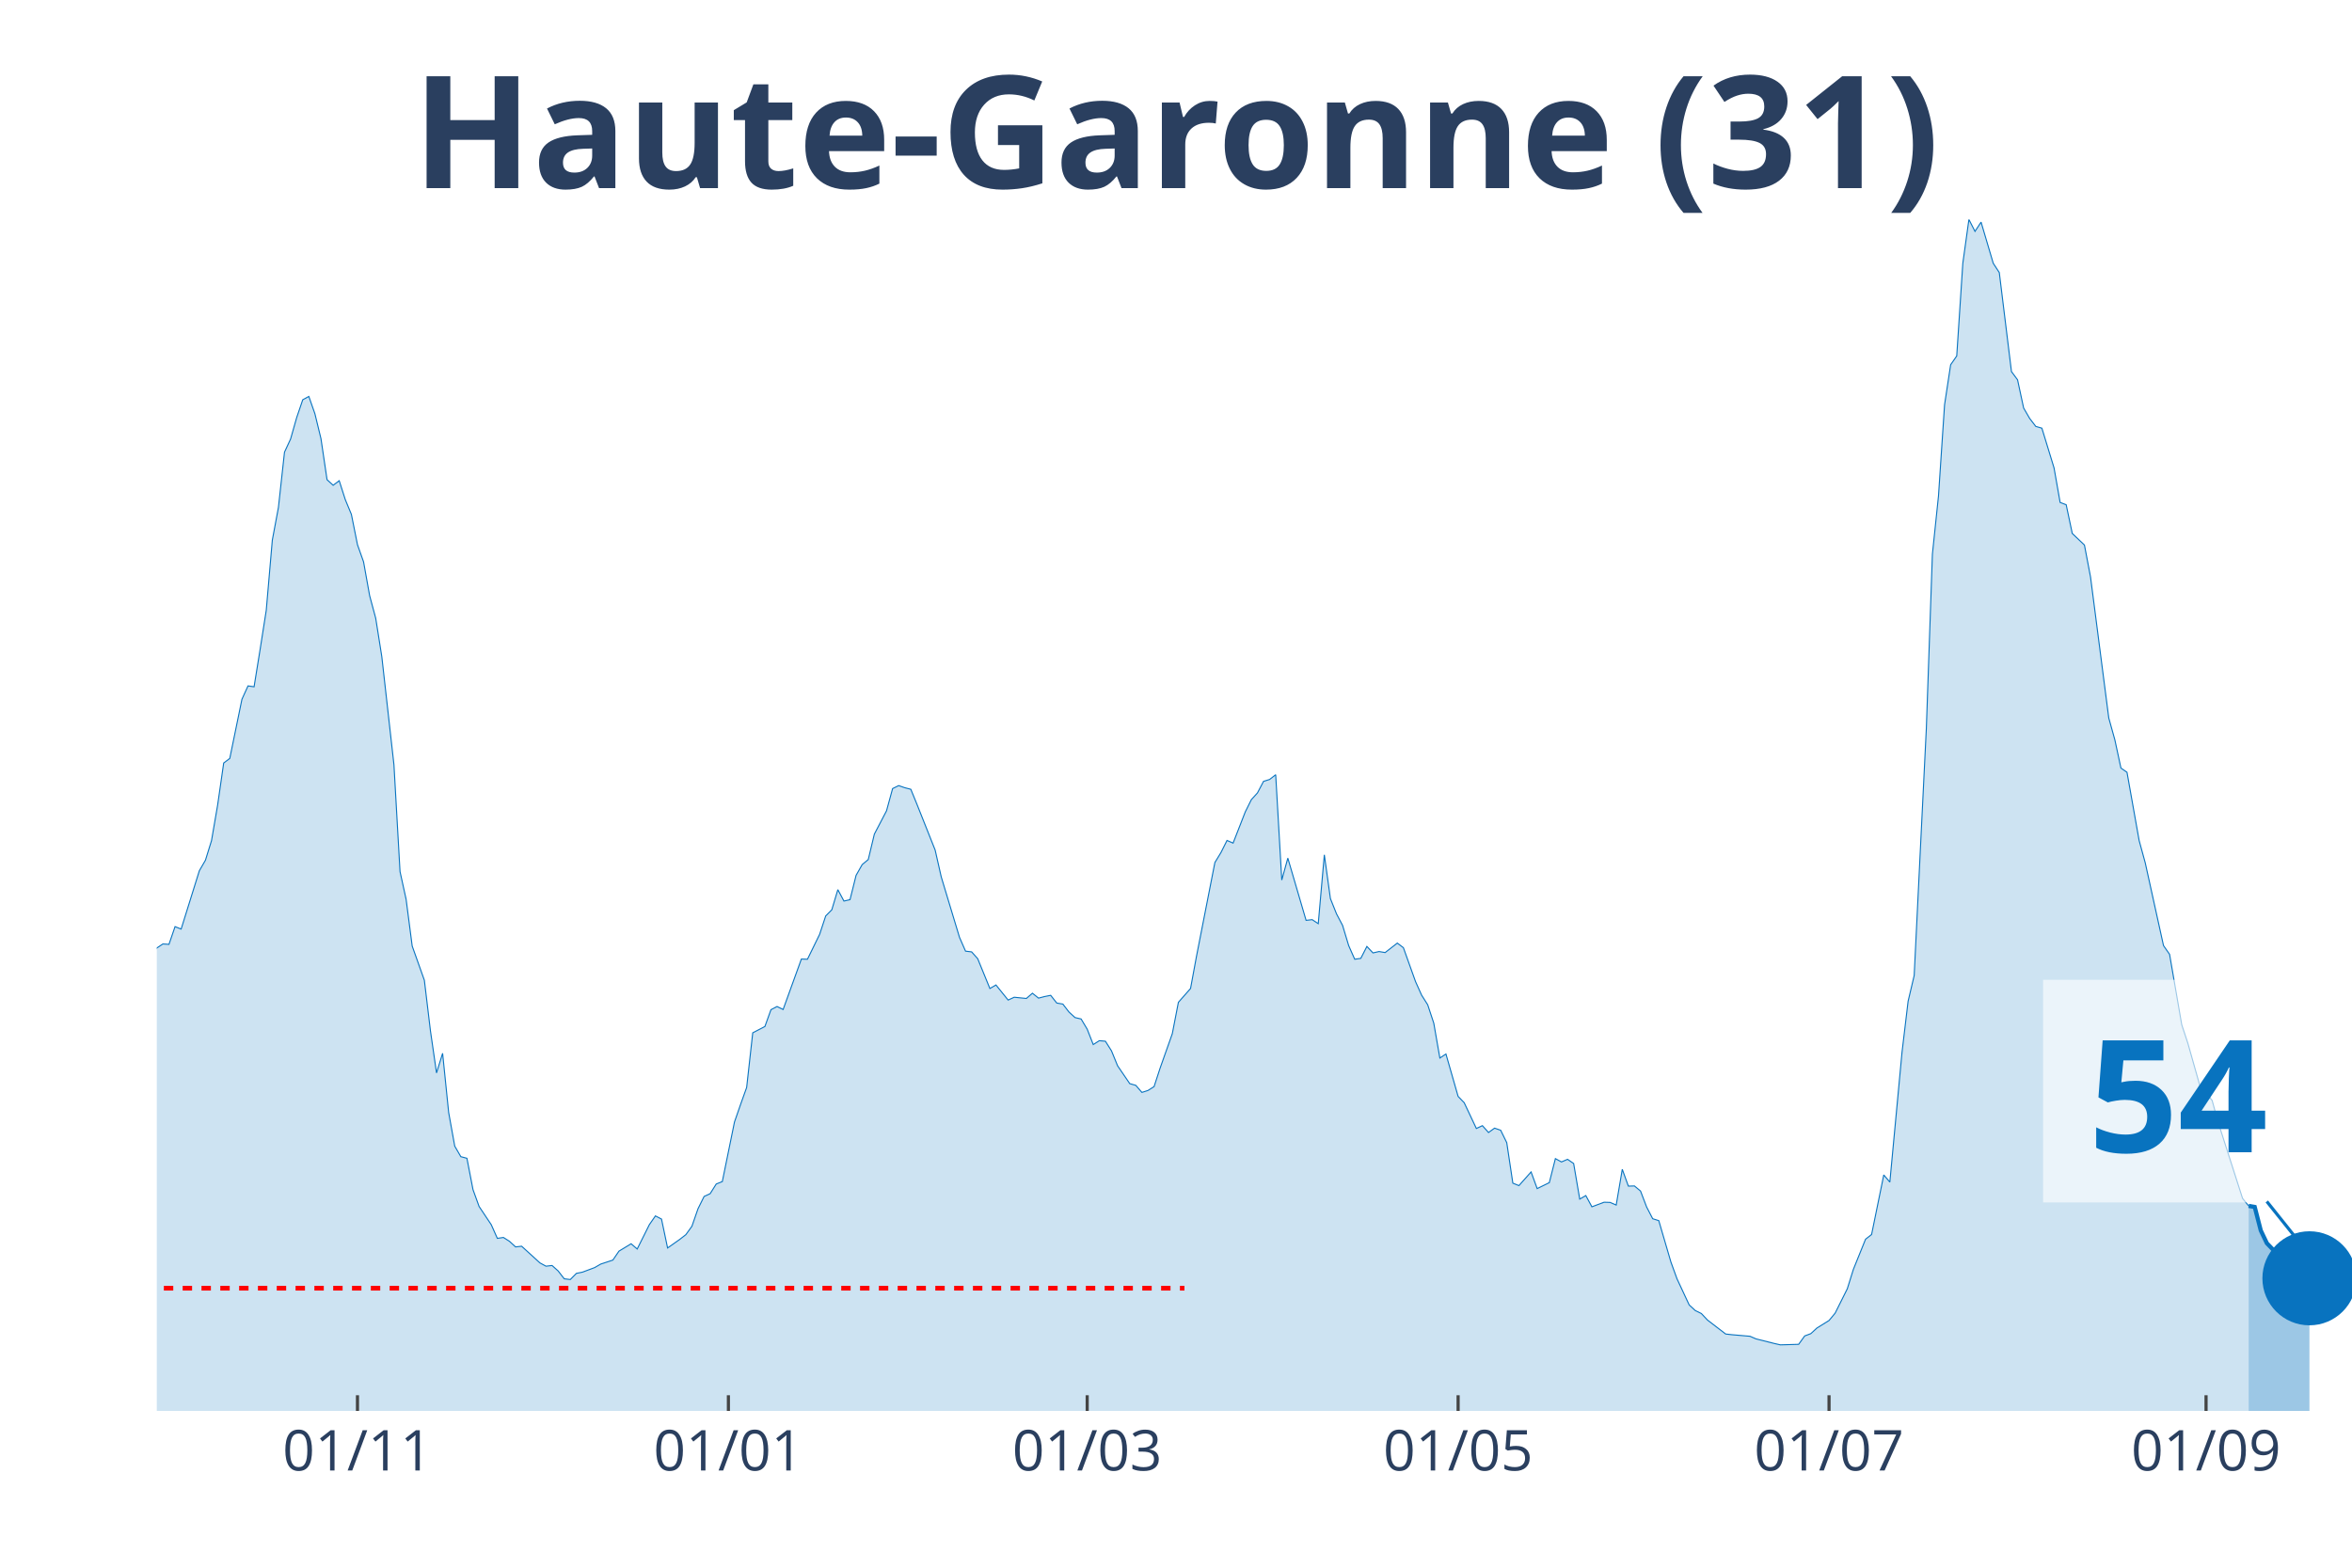
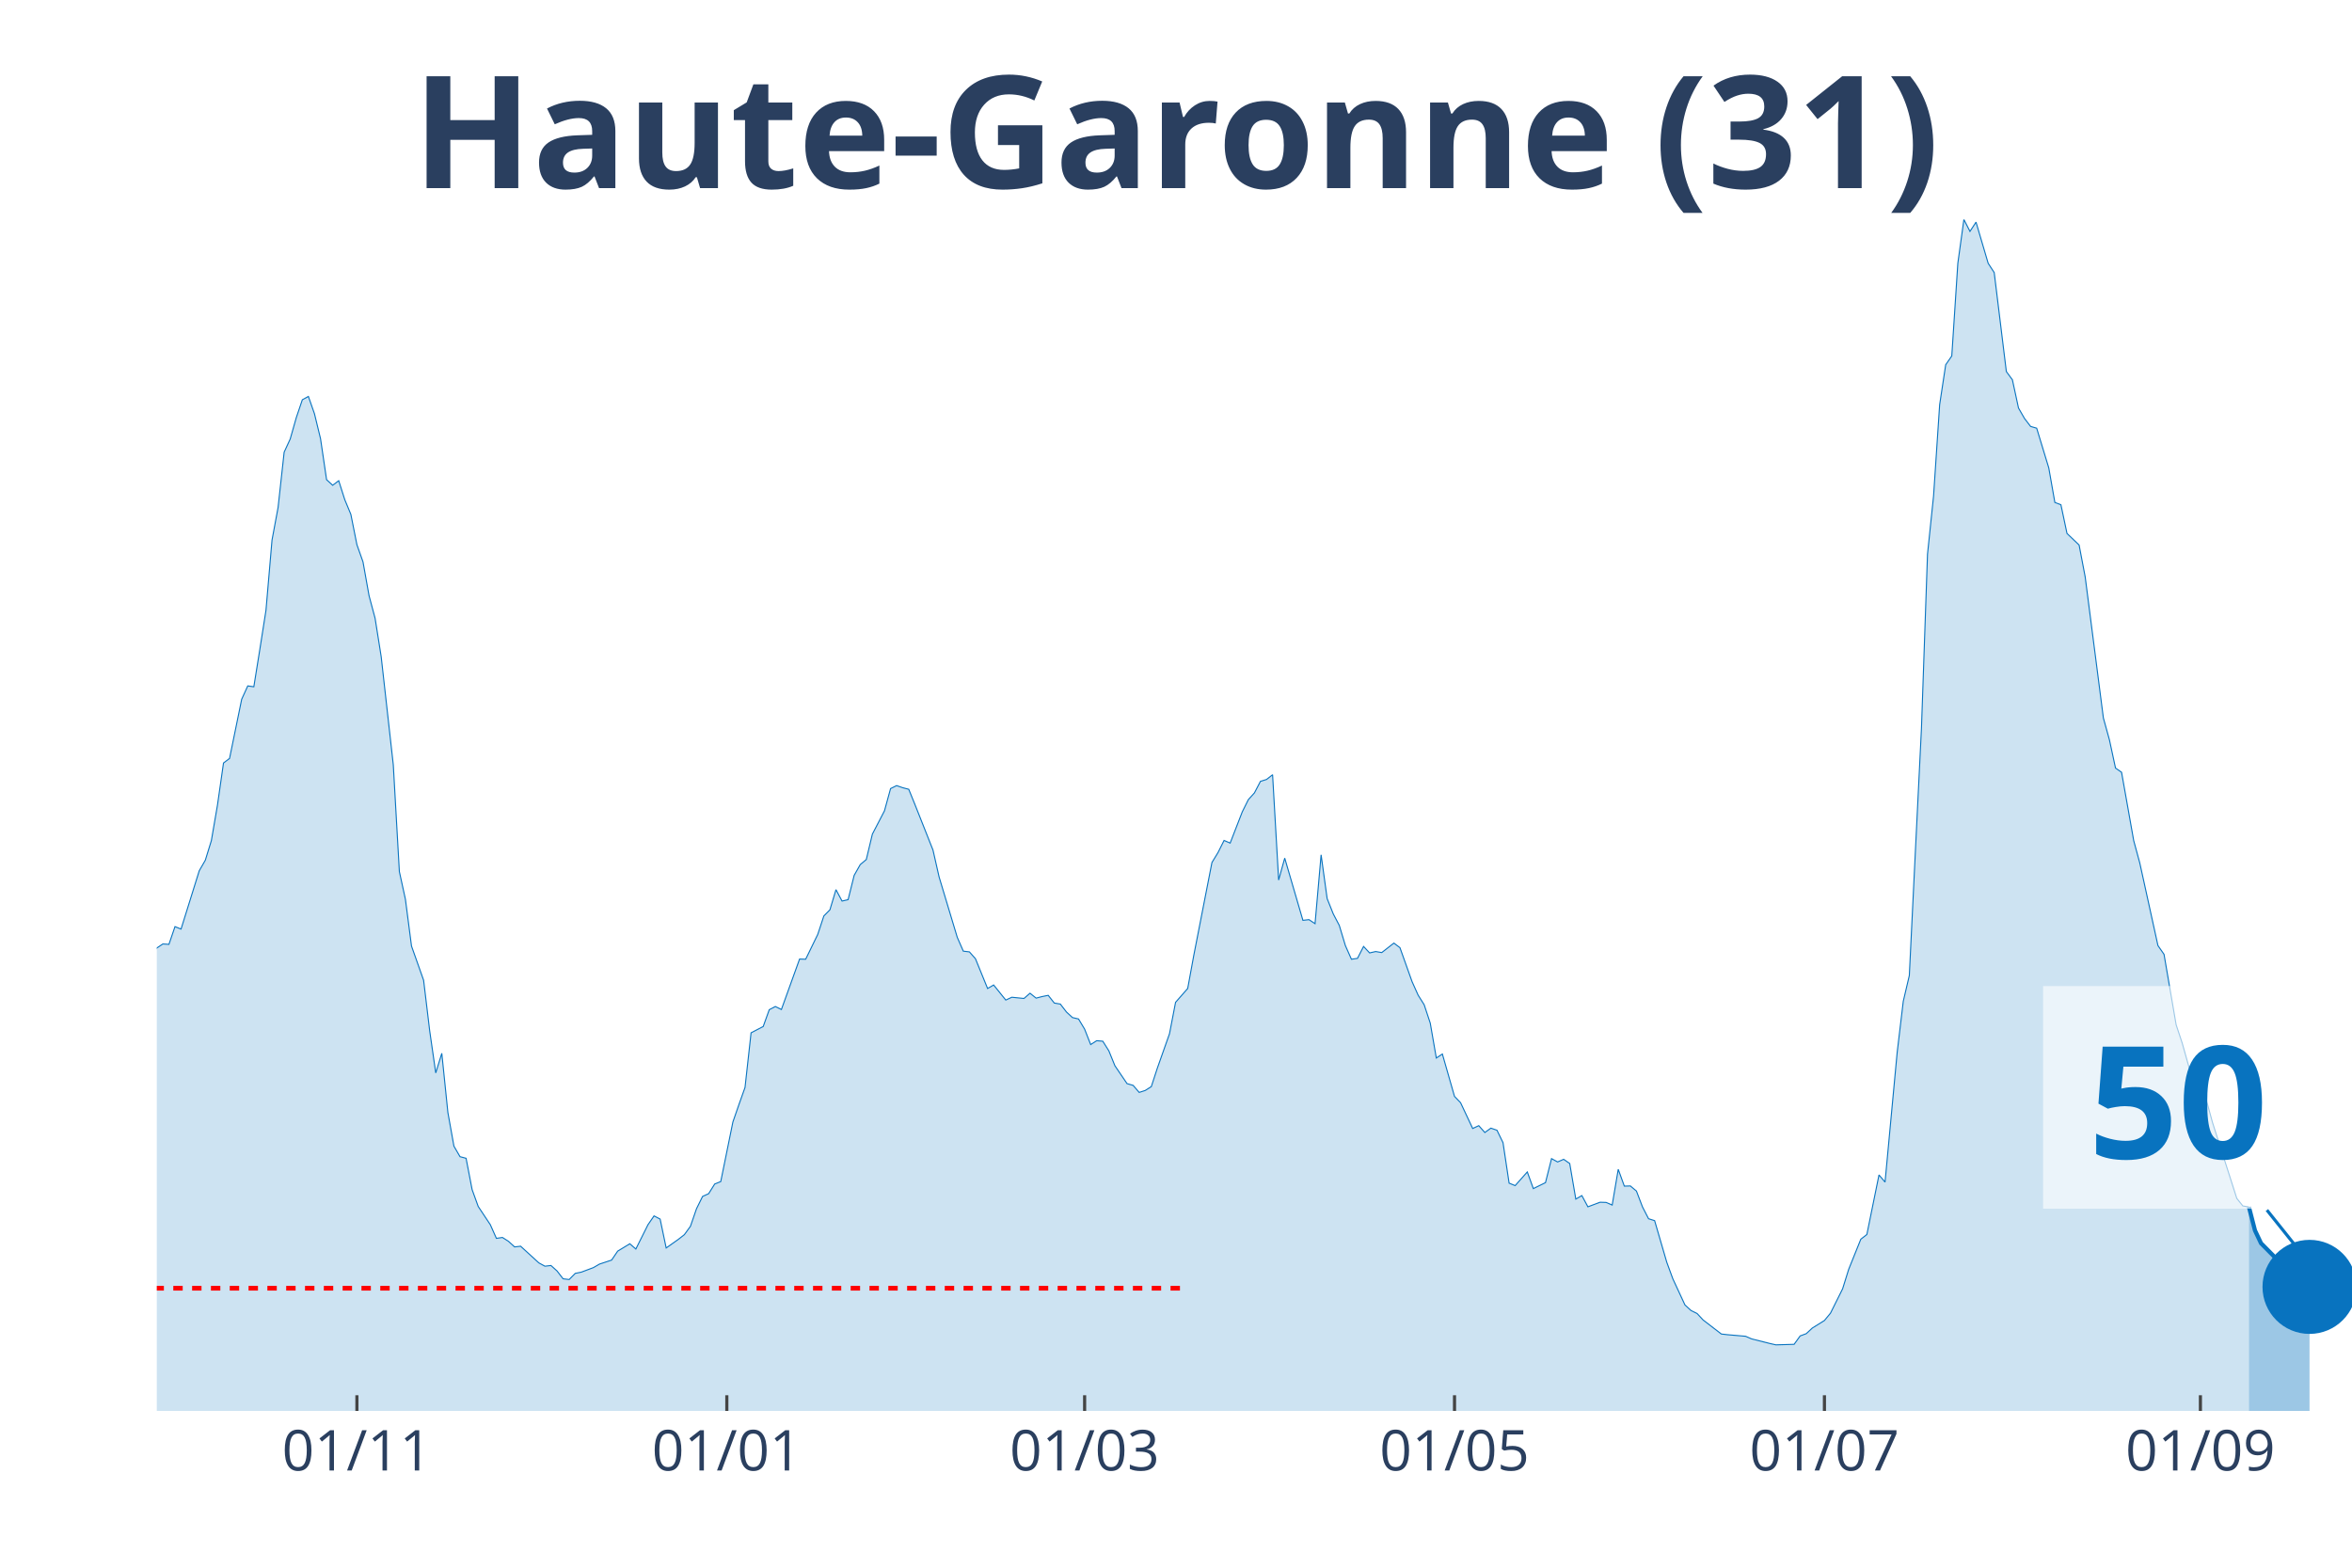
<svg xmlns="http://www.w3.org/2000/svg" class="main-svg" width="1125" height="750" style="" viewBox="0 0 750 500">
  <rect x="0" y="0" width="750" height="500" style="fill: rgb(0, 0, 0); fill-opacity: 0;" />
-   <defs id="defs-fc6d0c">
+   <defs id="defs-4b3b83">
    <g class="clips">
-       <clipPath id="clipfc6d0cxyplot" class="plotclip">
+       <clipPath id="clip4b3b83xyplot" class="plotclip">
        <rect width="700" height="380" />
      </clipPath>
-       <clipPath class="axesclip" id="clipfc6d0cx">
+       <clipPath class="axesclip" id="clip4b3b83x">
        <rect x="50" y="0" width="700" height="500" />
      </clipPath>
-       <clipPath class="axesclip" id="clipfc6d0cy">
+       <clipPath class="axesclip" id="clip4b3b83y">
        <rect x="0" y="70" width="750" height="380" />
      </clipPath>
-       <clipPath class="axesclip" id="clipfc6d0cxy">
+       <clipPath class="axesclip" id="clip4b3b83xy">
        <rect x="50" y="70" width="700" height="380" />
      </clipPath>
    </g>
    <g class="gradients" />
  </defs>
  <g class="bglayer">
    <rect class="bg" x="50" y="70" width="700" height="380" style="fill: rgb(0, 0, 0); fill-opacity: 0; stroke-width: 0;" />
  </g>
  <g class="layer-below">
    <g class="imagelayer" />
    <g class="shapelayer" />
  </g>
  <g class="cartesianlayer">
    <g class="subplot xy">
      <g class="layer-subplot">
        <g class="shapelayer" />
        <g class="imagelayer" />
      </g>
      <g class="gridlayer">
        <g class="x">
-           <path class="xgrid crisp" transform="translate(113.99,0)" d="M0,70v380" style="stroke: rgb(255, 255, 255); stroke-opacity: 1; stroke-width: 1px;" />
-           <path class="xgrid crisp" transform="translate(232.27,0)" d="M0,70v380" style="stroke: rgb(255, 255, 255); stroke-opacity: 1; stroke-width: 1px;" />
-           <path class="xgrid crisp" transform="translate(346.68,0)" d="M0,70v380" style="stroke: rgb(255, 255, 255); stroke-opacity: 1; stroke-width: 1px;" />
-           <path class="xgrid crisp" transform="translate(464.96,0)" d="M0,70v380" style="stroke: rgb(255, 255, 255); stroke-opacity: 1; stroke-width: 1px;" />
-           <path class="xgrid crisp" transform="translate(583.24,0)" d="M0,70v380" style="stroke: rgb(255, 255, 255); stroke-opacity: 1; stroke-width: 1px;" />
-           <path class="xgrid crisp" transform="translate(703.46,0)" d="M0,70v380" style="stroke: rgb(255, 255, 255); stroke-opacity: 1; stroke-width: 1px;" />
+           <path class="xgrid crisp" transform="translate(113.81,0)" d="M0,70v380" style="stroke: rgb(255, 255, 255); stroke-opacity: 1; stroke-width: 1px;" />
+           <path class="xgrid crisp" transform="translate(231.77,0)" d="M0,70v380" style="stroke: rgb(255, 255, 255); stroke-opacity: 1; stroke-width: 1px;" />
+           <path class="xgrid crisp" transform="translate(345.86,0)" d="M0,70v380" style="stroke: rgb(255, 255, 255); stroke-opacity: 1; stroke-width: 1px;" />
+           <path class="xgrid crisp" transform="translate(463.81,0)" d="M0,70v380" style="stroke: rgb(255, 255, 255); stroke-opacity: 1; stroke-width: 1px;" />
+           <path class="xgrid crisp" transform="translate(581.77,0)" d="M0,70v380" style="stroke: rgb(255, 255, 255); stroke-opacity: 1; stroke-width: 1px;" />
+           <path class="xgrid crisp" transform="translate(701.66,0)" d="M0,70v380" style="stroke: rgb(255, 255, 255); stroke-opacity: 1; stroke-width: 1px;" />
        </g>
        <g class="y" />
      </g>
      <g class="zerolinelayer" />
      <path class="xlines-below" />
      <path class="ylines-below" />
      <g class="overlines-below" />
      <g class="xaxislayer-below" />
      <g class="yaxislayer-below" />
      <g class="overaxes-below" />
-       <g class="plot" transform="translate(50, 70)" clip-path="url('#clipfc6d0cxyplot')">
+       <g class="plot" transform="translate(50, 70)" clip-path="url('#clip4b3b83xyplot')">
        <g class="scatterlayer mlayer">
-           <g class="trace scatter trace2743f4" style="stroke-miterlimit: 2;">
+           <g class="trace scatter traceaff5ed" style="stroke-miterlimit: 2;">
            <g class="fills">
              <g>
-                 <path class="js-fill" d="M667.04,380L-263.71,380L-263.71,376.37L-248.2,378.77L-246.26,378.66L-219.11,378.16L-217.17,377.43L-184.21,377.21L-182.27,377.26L-143.49,375.75L-141.55,374.75L-131.86,370.84L-129.92,371.11L-116.34,365.3L-114.4,362.9L-104.71,356.19L-102.77,356.59L-91.14,349.88L-89.2,346.08L-85.32,341.61L-83.38,340.71L-77.56,337.08L-75.62,335.24L-69.81,332.33L-67.87,332.33L-63.99,330.26L-62.05,329.71L-58.17,322.33L-56.23,310.15L-54.29,304.61L-52.35,305.01L-50.42,304.73L-48.48,293.16L-40.72,256.22L-38.78,253.54L-36.84,253.15L-34.9,238.17L-29.09,206.76L-27.15,194.81L-23.27,186.03L-21.33,188.71L-19.39,186.09L-17.45,189.94L-13.57,209.28L-11.63,211.57L-9.7,212.63L-7.76,221.29L-5.82,230.29L-3.88,234.76L-1.94,236.66L0,232.36L1.94,231.07L3.88,231.19L5.82,225.54L7.76,226.32L13.57,207.71L15.51,204.36L17.45,198.1L19.39,186.81L21.33,173.35L23.27,171.89L27.15,153.01L29.09,148.76L31.02,149.04L32.96,137.02L34.9,124.67L36.84,102.26L38.78,91.87L40.72,74.21L42.66,70.02L44.6,63.2L46.54,57.5L48.48,56.44L50.42,61.97L52.35,69.91L54.29,82.99L56.23,84.77L58.17,83.32L60.11,89.36L62.05,94.05L63.99,103.72L65.93,109.19L67.87,119.98L69.81,127.19L71.75,139.43L75.62,173.91L77.56,207.99L79.5,216.82L81.44,231.74L85.32,242.64L87.26,258.79L89.2,272.2L91.14,265.94L93.07,284.83L95.01,295.56L96.95,298.91L98.89,299.42L100.83,309.42L102.77,314.79L106.65,320.6L108.59,324.96L110.53,324.68L112.47,325.91L114.4,327.69L116.34,327.47L122.16,332.78L124.1,333.84L126.04,333.62L127.98,335.35L129.92,337.86L131.86,338.09L133.8,336.13L135.73,335.74L139.61,334.29L141.55,333.17L145.43,331.89L147.37,329.04L151.25,326.69L153.19,328.36L157.06,320.6L159,317.8L160.94,318.81L162.88,328.03L166.76,325.29L168.7,323.78L170.64,321.1L172.58,315.51L174.52,311.6L176.45,310.71L178.39,307.63L180.33,306.85L184.21,287.85L186.15,282.26L188.09,276.84L190.03,259.41L193.91,257.39L195.84,252.03L197.78,251.02L199.72,251.97L205.54,235.88L207.48,235.94L211.36,228L213.3,222.13L215.24,220.18L217.17,213.75L219.11,217.38L221.05,216.94L222.99,209.17L224.93,205.76L226.87,204.14L228.81,196.04L232.69,188.6L234.63,181.51L236.57,180.56L238.5,181.23L240.44,181.73L242.38,186.48L248.2,201.12L250.14,209.67L255.96,228.95L257.89,233.36L259.83,233.59L261.77,235.77L265.65,245.27L267.59,244.15L271.47,248.96L273.41,248.06L277.29,248.45L279.22,246.78L281.16,248.34L283.1,247.84L285.04,247.45L286.98,249.91L288.92,250.24L290.86,252.76L292.8,254.54L294.74,254.99L296.68,258.23L298.61,263.15L300.55,261.92L302.49,262.09L304.43,265.16L306.37,269.91L310.25,275.61L312.19,276.17L314.13,278.41L316.07,277.79L318.01,276.56L319.94,270.64L323.82,259.69L325.76,249.68L329.64,245.27L331.58,234.76L337.4,205.09L339.34,201.9L341.27,198.05L343.21,198.89L347.09,188.94L349.03,185.03L350.97,182.9L352.91,179.21L354.85,178.6L356.79,177.09L358.73,210.68L360.66,203.69L366.48,223.53L368.42,223.31L370.36,224.59L372.3,202.63L374.24,216.6L376.18,221.46L378.12,225.15L380.06,231.58L381.99,235.94L383.93,235.66L385.87,231.86L387.81,233.92L389.75,233.48L391.69,233.81L395.57,230.79L397.51,232.25L401.39,243.09L403.32,247.39L405.26,250.46L407.2,256.33L409.14,267.45L411.08,266.17L414.96,279.69L416.9,281.7L420.78,289.92L422.71,289.02L424.65,291.2L426.59,289.81L428.53,290.48L430.47,294.44L432.41,307.35L434.35,308.14L438.23,303.78L440.17,309.09L444.04,307.19L445.98,299.53L447.92,300.59L449.86,299.75L451.8,301.09L453.74,312.44L455.68,311.32L457.62,314.9L461.5,313.44L463.43,313.5L465.37,314.34L467.31,302.94L469.25,308.3L471.19,308.25L473.13,309.87L475.07,314.95L477.01,318.7L478.95,319.31L482.83,332.56L484.76,337.86L488.64,346.19L490.58,347.98L492.52,348.93L494.46,351L500.28,355.47L502.22,355.69L508.03,356.19L509.97,357.03L515.79,358.49L517.73,358.93L523.55,358.76L525.48,356.08L527.42,355.36L529.36,353.57L533.24,351.16L535.18,348.82L539.06,341.05L541,334.85L544.88,325.24L546.81,323.73L550.69,304.73L552.63,307.02L556.51,265.61L558.45,249.35L560.39,241.13L562.33,201.57L564.27,162.28L566.2,106.74L568.14,88.18L570.08,59.07L572.02,46.33L573.96,43.53L575.9,13.97L577.84,0L579.78,3.8L581.72,0.84L585.6,13.97L587.53,16.93L591.41,48.51L593.35,51.13L595.29,60.13L597.23,63.48L599.17,66L601.11,66.56L604.99,79.24L606.93,90.25L608.86,90.98L610.8,100.14L614.68,103.83L616.62,114L622.44,158.99L624.38,165.97L626.32,174.97L628.25,176.31L632.13,198.1L634.07,205.2L639.89,231.58L641.83,234.37L645.71,256.84L647.65,262.7L651.52,276.39L653.46,278.63L655.4,280.98L657.34,288.02L665.1,312.21L667.04,314.62" style="fill: rgb(8, 115, 191); fill-opacity: 0.2; stroke-width: 0;" />
+                 <path class="js-fill" d="M667.13,380L-262.98,380L-262.98,376.37L-247.51,378.77L-245.58,378.66L-218.51,378.16L-216.57,377.43L-183.7,377.21L-181.77,377.26L-143.09,375.75L-141.16,374.75L-131.49,370.84L-129.56,371.11L-116.02,365.3L-114.09,362.9L-104.42,356.19L-102.49,356.59L-90.88,349.88L-88.95,346.08L-85.08,341.61L-83.15,340.71L-77.35,337.08L-75.41,335.24L-69.61,332.33L-67.68,332.33L-63.81,330.26L-61.88,329.71L-58.01,322.33L-56.08,310.15L-54.14,304.61L-52.21,305.01L-50.28,304.73L-48.34,293.16L-40.61,256.22L-38.67,253.54L-36.74,253.15L-34.81,238.17L-29.01,206.76L-27.07,194.81L-23.2,186.03L-21.27,188.71L-19.34,186.09L-17.4,189.94L-13.54,209.28L-11.6,211.57L-9.67,212.63L-7.73,221.29L-5.8,230.29L-3.87,234.76L-1.93,236.66L0,232.36L1.93,231.07L3.87,231.19L5.8,225.54L7.73,226.32L13.54,207.71L15.47,204.36L17.4,198.1L19.34,186.81L21.27,173.35L23.2,171.89L27.07,153.01L29.01,148.76L30.94,149.04L32.87,137.02L34.81,124.67L36.74,102.26L38.67,91.87L40.61,74.21L42.54,70.02L44.48,63.2L46.41,57.5L48.34,56.44L50.28,61.97L52.21,69.91L54.14,82.99L56.08,84.77L58.01,83.32L59.94,89.36L61.88,94.05L63.81,103.72L65.75,109.19L67.68,119.98L69.61,127.19L71.55,139.43L75.41,173.91L77.35,207.99L79.28,216.82L81.22,231.74L85.08,242.64L87.02,258.79L88.95,272.2L90.88,265.94L92.82,284.83L94.75,295.56L96.69,298.91L98.62,299.42L100.55,309.42L102.49,314.79L106.35,320.6L108.29,324.96L110.22,324.68L112.15,325.91L114.09,327.69L116.02,327.47L121.82,332.78L123.76,333.84L125.69,333.62L127.62,335.35L129.56,337.86L131.49,338.09L133.43,336.13L135.36,335.74L139.23,334.29L141.16,333.17L145.03,331.89L146.96,329.04L150.83,326.69L152.76,328.36L156.63,320.6L158.56,317.8L160.5,318.81L162.43,328.03L166.3,325.29L168.23,323.78L170.17,321.1L172.1,315.51L174.03,311.6L175.97,310.71L177.9,307.63L179.83,306.85L183.7,287.85L185.64,282.26L187.57,276.84L189.5,259.41L193.37,257.39L195.3,252.03L197.24,251.02L199.17,251.97L204.97,235.88L206.91,235.94L210.77,228L212.71,222.13L214.64,220.18L216.57,213.75L218.51,217.38L220.44,216.94L222.38,209.17L224.31,205.76L226.24,204.14L228.18,196.04L232.04,188.6L233.98,181.51L235.91,180.56L237.85,181.23L239.78,181.73L241.71,186.48L247.51,201.12L249.45,209.67L255.25,228.95L257.18,233.36L259.12,233.59L261.05,235.77L264.92,245.27L266.85,244.15L270.72,248.96L272.65,248.06L276.52,248.45L278.45,246.78L280.39,248.34L282.32,247.84L284.25,247.45L286.19,249.91L288.12,250.24L290.06,252.76L291.99,254.54L293.92,254.99L295.86,258.23L297.79,263.15L299.72,261.92L301.66,262.09L303.59,265.16L305.52,269.91L309.39,275.61L311.33,276.17L313.26,278.41L315.19,277.79L317.13,276.56L319.06,270.64L322.93,259.69L324.86,249.68L328.73,245.27L330.66,234.76L336.46,205.09L338.4,201.9L340.33,198.05L342.27,198.89L346.13,188.94L348.07,185.03L350,182.9L351.93,179.21L353.87,178.6L355.8,177.09L357.73,210.68L359.67,203.69L365.47,223.53L367.4,223.31L369.34,224.59L371.27,202.63L373.2,216.6L375.14,221.46L377.07,225.15L379.01,231.58L380.94,235.94L382.87,235.66L384.81,231.86L386.74,233.92L388.67,233.48L390.61,233.81L394.48,230.79L396.41,232.25L400.28,243.09L402.21,247.39L404.14,250.46L406.08,256.33L408.01,267.45L409.94,266.17L413.81,279.69L415.75,281.7L419.61,289.92L421.55,289.02L423.48,291.2L425.41,289.81L427.35,290.48L429.28,294.44L431.22,307.35L433.15,308.14L437.02,303.78L438.95,309.09L442.82,307.19L444.75,299.53L446.69,300.59L448.62,299.75L450.55,301.09L452.49,312.44L454.42,311.32L456.35,314.9L460.22,313.44L462.15,313.5L464.09,314.34L466.02,302.94L467.96,308.3L469.89,308.25L471.82,309.87L473.76,314.95L475.69,318.7L477.62,319.31L481.49,332.56L483.43,337.86L487.29,346.19L489.23,347.98L491.16,348.93L493.09,351L498.9,355.47L500.83,355.69L506.63,356.19L508.56,357.03L514.36,358.49L516.3,358.93L522.1,358.76L524.03,356.08L525.97,355.36L527.9,353.57L531.77,351.16L533.7,348.82L537.57,341.05L539.5,334.85L543.37,325.24L545.3,323.73L549.17,304.73L551.1,307.02L554.97,265.61L556.91,249.35L558.84,241.13L560.77,201.57L562.71,162.28L564.64,106.74L566.57,88.18L568.51,59.07L570.44,46.33L572.38,43.53L574.31,13.97L576.24,0L578.18,3.8L580.11,0.84L583.98,13.97L585.91,16.93L589.78,48.51L591.71,51.13L593.65,60.13L595.58,63.48L597.51,66L599.45,66.56L603.31,79.24L605.25,90.25L607.18,90.98L609.12,100.14L612.98,103.83L614.92,114L620.72,158.99L622.65,165.97L624.59,174.97L626.52,176.31L630.39,198.1L632.32,205.2L638.12,231.58L640.06,234.37L643.92,256.84L645.86,262.7L649.72,276.39L651.66,278.63L653.59,280.98L655.52,288.02L663.26,312.21L665.19,314.62L667.13,314.95" style="fill: rgb(8, 115, 191); fill-opacity: 0.2; stroke-width: 0;" />
              </g>
            </g>
            <g class="errorbars" />
            <g class="lines">
-               <path class="js-line" d="M-263.71,376.37L-248.2,378.77L-246.26,378.66L-219.11,378.16L-217.17,377.43L-184.21,377.21L-182.27,377.26L-143.49,375.75L-141.55,374.75L-131.86,370.84L-129.92,371.11L-116.34,365.3L-114.4,362.9L-104.71,356.19L-102.77,356.59L-91.14,349.88L-89.2,346.08L-85.32,341.61L-83.38,340.71L-77.56,337.08L-75.62,335.24L-69.81,332.33L-67.87,332.33L-63.99,330.26L-62.05,329.71L-58.17,322.33L-56.23,310.15L-54.29,304.61L-52.35,305.01L-50.42,304.73L-48.48,293.16L-40.72,256.22L-38.78,253.54L-36.84,253.15L-34.9,238.17L-29.09,206.76L-27.15,194.81L-23.27,186.03L-21.33,188.71L-19.39,186.09L-17.45,189.94L-13.57,209.28L-11.63,211.57L-9.7,212.63L-7.76,221.29L-5.82,230.29L-3.88,234.76L-1.94,236.66L0,232.36L1.94,231.07L3.88,231.19L5.82,225.54L7.76,226.32L13.57,207.71L15.51,204.36L17.45,198.1L19.39,186.81L21.33,173.35L23.27,171.89L27.15,153.01L29.09,148.76L31.02,149.04L32.96,137.02L34.9,124.67L36.84,102.26L38.78,91.87L40.72,74.21L42.66,70.02L44.6,63.2L46.54,57.5L48.48,56.44L50.42,61.97L52.35,69.91L54.29,82.99L56.23,84.77L58.17,83.32L60.11,89.36L62.05,94.05L63.99,103.72L65.93,109.19L67.87,119.98L69.81,127.19L71.75,139.43L75.62,173.91L77.56,207.99L79.5,216.82L81.44,231.74L85.32,242.64L87.26,258.79L89.2,272.2L91.14,265.94L93.07,284.83L95.01,295.56L96.95,298.91L98.89,299.42L100.83,309.42L102.77,314.79L106.65,320.6L108.59,324.96L110.53,324.68L112.47,325.91L114.4,327.69L116.34,327.47L122.16,332.78L124.1,333.84L126.04,333.62L127.98,335.35L129.92,337.86L131.86,338.09L133.8,336.13L135.73,335.74L139.61,334.29L141.55,333.17L145.43,331.89L147.37,329.04L151.25,326.69L153.19,328.36L157.06,320.6L159,317.8L160.94,318.81L162.88,328.03L166.76,325.29L168.7,323.78L170.64,321.1L172.58,315.51L174.52,311.6L176.45,310.71L178.39,307.63L180.33,306.85L184.21,287.85L186.15,282.26L188.09,276.84L190.03,259.41L193.91,257.39L195.84,252.03L197.78,251.02L199.72,251.97L205.54,235.88L207.48,235.94L211.36,228L213.3,222.13L215.24,220.18L217.17,213.75L219.11,217.38L221.05,216.94L222.99,209.17L224.93,205.76L226.87,204.14L228.81,196.04L232.69,188.6L234.63,181.51L236.57,180.56L238.5,181.23L240.44,181.73L242.38,186.48L248.2,201.12L250.14,209.67L255.96,228.95L257.89,233.36L259.83,233.59L261.77,235.77L265.65,245.27L267.59,244.15L271.47,248.96L273.41,248.06L277.29,248.45L279.22,246.78L281.16,248.34L283.1,247.84L285.04,247.45L286.98,249.91L288.92,250.24L290.86,252.76L292.8,254.54L294.74,254.99L296.68,258.23L298.61,263.15L300.55,261.92L302.49,262.09L304.43,265.16L306.37,269.91L310.25,275.61L312.19,276.17L314.13,278.41L316.07,277.79L318.01,276.56L319.94,270.64L323.82,259.69L325.76,249.68L329.64,245.27L331.58,234.76L337.4,205.09L339.34,201.9L341.27,198.05L343.21,198.89L347.09,188.94L349.03,185.03L350.97,182.9L352.91,179.21L354.85,178.6L356.79,177.09L358.73,210.68L360.66,203.69L366.48,223.53L368.42,223.31L370.36,224.59L372.3,202.63L374.24,216.6L376.18,221.46L378.12,225.15L380.06,231.58L381.99,235.94L383.93,235.66L385.87,231.86L387.81,233.92L389.75,233.48L391.69,233.81L395.57,230.79L397.51,232.25L401.39,243.09L403.32,247.39L405.26,250.46L407.2,256.33L409.14,267.45L411.08,266.17L414.96,279.69L416.9,281.7L420.78,289.92L422.71,289.02L424.65,291.2L426.59,289.81L428.53,290.48L430.47,294.44L432.41,307.35L434.35,308.14L438.23,303.78L440.17,309.09L444.04,307.19L445.98,299.53L447.92,300.59L449.86,299.75L451.8,301.09L453.74,312.44L455.68,311.32L457.62,314.9L461.5,313.44L463.43,313.5L465.37,314.34L467.31,302.94L469.25,308.3L471.19,308.25L473.13,309.87L475.07,314.95L477.01,318.7L478.95,319.31L482.83,332.56L484.76,337.86L488.64,346.19L490.58,347.98L492.52,348.93L494.46,351L500.28,355.47L502.22,355.69L508.03,356.19L509.97,357.03L515.79,358.49L517.73,358.93L523.55,358.76L525.48,356.08L527.42,355.36L529.36,353.57L533.24,351.16L535.18,348.82L539.06,341.05L541,334.85L544.88,325.24L546.81,323.73L550.69,304.73L552.63,307.02L556.51,265.61L558.45,249.35L560.39,241.13L562.33,201.57L564.27,162.28L566.2,106.74L568.14,88.18L570.08,59.07L572.02,46.33L573.96,43.53L575.9,13.97L577.84,0L579.78,3.8L581.72,0.84L585.6,13.97L587.53,16.93L591.41,48.51L593.35,51.13L595.29,60.13L597.23,63.48L599.17,66L601.11,66.56L604.99,79.24L606.93,90.25L608.86,90.98L610.8,100.14L614.68,103.83L616.62,114L622.44,158.99L624.38,165.97L626.32,174.97L628.25,176.31L632.13,198.1L634.07,205.2L639.89,231.58L641.83,234.37L645.71,256.84L647.65,262.7L651.52,276.39L653.46,278.63L655.4,280.98L657.34,288.02L665.1,312.21L667.04,314.62" style="vector-effect: non-scaling-stroke; fill: none; stroke: rgb(8, 115, 191); stroke-opacity: 1; stroke-width: 0.5px; opacity: 1;" />
+               <path class="js-line" d="M-262.98,376.37L-247.51,378.77L-245.58,378.66L-218.51,378.16L-216.57,377.43L-183.7,377.21L-181.77,377.26L-143.09,375.75L-141.16,374.75L-131.49,370.84L-129.56,371.11L-116.02,365.3L-114.09,362.9L-104.42,356.19L-102.49,356.59L-90.88,349.88L-88.95,346.08L-85.08,341.61L-83.15,340.71L-77.35,337.08L-75.41,335.24L-69.61,332.33L-67.68,332.33L-63.81,330.26L-61.88,329.71L-58.01,322.33L-56.08,310.15L-54.14,304.61L-52.21,305.01L-50.28,304.73L-48.34,293.16L-40.61,256.22L-38.67,253.54L-36.74,253.15L-34.81,238.17L-29.01,206.76L-27.07,194.81L-23.2,186.03L-21.27,188.71L-19.34,186.09L-17.4,189.94L-13.54,209.28L-11.6,211.57L-9.67,212.63L-7.73,221.29L-5.8,230.29L-3.87,234.76L-1.93,236.66L0,232.36L1.93,231.07L3.87,231.19L5.8,225.54L7.73,226.32L13.54,207.71L15.47,204.36L17.4,198.1L19.34,186.81L21.27,173.35L23.2,171.89L27.07,153.01L29.01,148.76L30.94,149.04L32.87,137.02L34.81,124.67L36.74,102.26L38.67,91.87L40.61,74.21L42.54,70.02L44.48,63.2L46.41,57.5L48.34,56.44L50.28,61.97L52.21,69.91L54.14,82.99L56.08,84.77L58.01,83.32L59.94,89.36L61.88,94.05L63.81,103.72L65.75,109.19L67.68,119.98L69.61,127.19L71.55,139.43L75.41,173.91L77.35,207.99L79.28,216.82L81.22,231.74L85.08,242.64L87.02,258.79L88.95,272.2L90.88,265.94L92.82,284.83L94.75,295.56L96.69,298.91L98.62,299.42L100.55,309.42L102.49,314.79L106.35,320.6L108.29,324.96L110.22,324.68L112.15,325.91L114.09,327.69L116.02,327.47L121.82,332.78L123.76,333.84L125.69,333.62L127.62,335.35L129.56,337.86L131.49,338.09L133.43,336.13L135.36,335.74L139.23,334.29L141.16,333.17L145.03,331.89L146.96,329.04L150.83,326.69L152.76,328.36L156.63,320.6L158.56,317.8L160.5,318.81L162.43,328.03L166.3,325.29L168.23,323.78L170.17,321.1L172.1,315.51L174.03,311.6L175.97,310.71L177.9,307.63L179.83,306.85L183.7,287.85L185.64,282.26L187.57,276.84L189.5,259.41L193.37,257.39L195.3,252.03L197.24,251.02L199.17,251.97L204.97,235.88L206.91,235.94L210.77,228L212.71,222.13L214.64,220.18L216.57,213.75L218.51,217.38L220.44,216.94L222.38,209.17L224.31,205.76L226.24,204.14L228.18,196.04L232.04,188.6L233.98,181.51L235.91,180.56L237.85,181.23L239.78,181.73L241.71,186.48L247.51,201.12L249.45,209.67L255.25,228.95L257.18,233.36L259.12,233.59L261.05,235.77L264.92,245.27L266.85,244.15L270.72,248.96L272.65,248.06L276.52,248.45L278.45,246.78L280.39,248.34L282.32,247.84L284.25,247.45L286.19,249.91L288.12,250.24L290.06,252.76L291.99,254.54L293.92,254.99L295.86,258.23L297.79,263.15L299.72,261.92L301.66,262.09L303.59,265.16L305.52,269.91L309.39,275.61L311.33,276.17L313.26,278.41L315.19,277.79L317.13,276.56L319.06,270.64L322.93,259.69L324.86,249.68L328.73,245.27L330.66,234.76L336.46,205.09L338.4,201.9L340.33,198.05L342.27,198.89L346.13,188.94L348.07,185.03L350,182.9L351.93,179.21L353.87,178.6L355.8,177.09L357.73,210.68L359.67,203.69L365.47,223.53L367.4,223.31L369.34,224.59L371.27,202.63L373.2,216.6L375.14,221.46L377.07,225.15L379.01,231.58L380.94,235.94L382.87,235.66L384.81,231.86L386.74,233.92L388.67,233.48L390.61,233.81L394.48,230.79L396.41,232.25L400.28,243.09L402.21,247.39L404.14,250.46L406.08,256.33L408.01,267.45L409.94,266.17L413.81,279.69L415.75,281.7L419.61,289.92L421.55,289.02L423.48,291.2L425.41,289.81L427.35,290.48L429.28,294.44L431.22,307.35L433.15,308.14L437.02,303.78L438.95,309.09L442.82,307.19L444.75,299.53L446.69,300.59L448.62,299.75L450.55,301.09L452.49,312.44L454.42,311.32L456.35,314.9L460.22,313.44L462.15,313.5L464.09,314.34L466.02,302.94L467.96,308.3L469.89,308.25L471.82,309.87L473.76,314.95L475.69,318.7L477.62,319.31L481.49,332.56L483.43,337.86L487.29,346.19L489.23,347.98L491.16,348.93L493.09,351L498.9,355.47L500.83,355.69L506.63,356.19L508.56,357.03L514.36,358.49L516.3,358.93L522.1,358.76L524.03,356.08L525.97,355.36L527.9,353.57L531.77,351.16L533.7,348.82L537.57,341.05L539.5,334.85L543.37,325.24L545.3,323.73L549.17,304.73L551.1,307.02L554.97,265.61L556.91,249.35L558.84,241.13L560.77,201.57L562.71,162.28L564.64,106.74L566.57,88.18L568.51,59.07L570.44,46.33L572.38,43.53L574.31,13.97L576.24,0L578.18,3.8L580.11,0.84L583.98,13.97L585.91,16.93L589.78,48.51L591.71,51.13L593.65,60.13L595.58,63.48L597.51,66L599.45,66.56L603.31,79.24L605.25,90.25L607.18,90.98L609.12,100.14L612.98,103.83L614.92,114L620.72,158.99L622.65,165.97L624.59,174.97L626.52,176.31L630.39,198.1L632.32,205.2L638.12,231.58L640.06,234.37L643.92,256.84L645.86,262.7L649.72,276.39L651.66,278.63L653.59,280.98L655.52,288.02L663.26,312.21L665.19,314.62L667.13,314.95" style="vector-effect: non-scaling-stroke; fill: none; stroke: rgb(8, 115, 191); stroke-opacity: 1; stroke-width: 0.5px; opacity: 1;" />
            </g>
            <g class="points" />
            <g class="text" />
          </g>
-           <g class="trace scatter traceedfcd0" style="stroke-miterlimit: 2;">
+           <g class="trace scatter trace4f20b5" style="stroke-miterlimit: 2;">
            <g class="fills">
              <g>
-                 <path class="js-fill" d="M686.43,380L667.04,380L667.04,314.62L668.98,314.95L670.91,322.44L672.85,326.52L674.79,328.53L682.55,336.3L684.49,337.36L686.43,337.7" style="fill: rgb(8, 115, 191); fill-opacity: 0.4; stroke-width: 0;" />
+                 <path class="js-fill" d="M686.46,380L667.13,380L667.13,314.95L669.06,322.44L670.99,326.52L680.66,336.3L682.6,337.36L684.53,337.7L686.46,340.44" style="fill: rgb(8, 115, 191); fill-opacity: 0.4; stroke-width: 0;" />
              </g>
            </g>
            <g class="errorbars" />
            <g class="lines">
-               <path class="js-line" d="M667.04,314.62L668.98,314.95L670.91,322.44L672.85,326.52L674.79,328.53L682.55,336.3L684.49,337.36L686.43,337.7" style="vector-effect: non-scaling-stroke; fill: none; stroke: rgb(8, 115, 191); stroke-opacity: 1; stroke-width: 2px; opacity: 1;" />
+               <path class="js-line" d="M667.13,314.95L669.06,322.44L670.99,326.52L680.66,336.3L682.6,337.36L684.53,337.7L686.46,340.44" style="vector-effect: non-scaling-stroke; fill: none; stroke: rgb(8, 115, 191); stroke-opacity: 1; stroke-width: 2px; opacity: 1;" />
            </g>
            <g class="points" />
            <g class="text" />
          </g>
-           <g class="trace scatter trace985eb8" style="stroke-miterlimit: 2; opacity: 1;">
+           <g class="trace scatter trace983c57" style="stroke-miterlimit: 2; opacity: 1;">
            <g class="fills" />
            <g class="errorbars" />
            <g class="lines" />
            <g class="points">
-               <path class="point" transform="translate(686.43,337.7)" d="M15,0A15,15 0 1,1 0,-15A15,15 0 0,1 15,0Z" style="opacity: 1; stroke-width: 0px; fill: rgb(8, 115, 191); fill-opacity: 1;" />
+               <path class="point" transform="translate(686.46,340.44)" d="M15,0A15,15 0 1,1 0,-15A15,15 0 0,1 15,0Z" style="opacity: 1; stroke-width: 0px; fill: rgb(8, 115, 191); fill-opacity: 1;" />
            </g>
            <g class="text" />
          </g>
        </g>
      </g>
      <g class="overplot" />
      <path class="xlines-above crisp" style="fill: none; stroke-width: 1px; stroke: rgb(0, 0, 0); stroke-opacity: 0;" d="" />
      <path class="ylines-above crisp" style="fill: none;" d="M0,0" />
      <g class="overlines-above" />
      <g class="xaxislayer-above">
-         <path class="xtick ticks crisp" d="M0,450v-5" transform="translate(113.99,0)" style="stroke: rgb(68, 68, 68); stroke-opacity: 1; stroke-width: 1px;" />
-         <path class="xtick ticks crisp" d="M0,450v-5" transform="translate(232.27,0)" style="stroke: rgb(68, 68, 68); stroke-opacity: 1; stroke-width: 1px;" />
-         <path class="xtick ticks crisp" d="M0,450v-5" transform="translate(346.68,0)" style="stroke: rgb(68, 68, 68); stroke-opacity: 1; stroke-width: 1px;" />
-         <path class="xtick ticks crisp" d="M0,450v-5" transform="translate(464.96,0)" style="stroke: rgb(68, 68, 68); stroke-opacity: 1; stroke-width: 1px;" />
-         <path class="xtick ticks crisp" d="M0,450v-5" transform="translate(583.24,0)" style="stroke: rgb(68, 68, 68); stroke-opacity: 1; stroke-width: 1px;" />
-         <path class="xtick ticks crisp" d="M0,450v-5" transform="translate(703.46,0)" style="stroke: rgb(68, 68, 68); stroke-opacity: 1; stroke-width: 1px;" />
+         <path class="xtick ticks crisp" d="M0,450v-5" transform="translate(113.81,0)" style="stroke: rgb(68, 68, 68); stroke-opacity: 1; stroke-width: 1px;" />
+         <path class="xtick ticks crisp" d="M0,450v-5" transform="translate(231.77,0)" style="stroke: rgb(68, 68, 68); stroke-opacity: 1; stroke-width: 1px;" />
+         <path class="xtick ticks crisp" d="M0,450v-5" transform="translate(345.86,0)" style="stroke: rgb(68, 68, 68); stroke-opacity: 1; stroke-width: 1px;" />
+         <path class="xtick ticks crisp" d="M0,450v-5" transform="translate(463.81,0)" style="stroke: rgb(68, 68, 68); stroke-opacity: 1; stroke-width: 1px;" />
+         <path class="xtick ticks crisp" d="M0,450v-5" transform="translate(581.77,0)" style="stroke: rgb(68, 68, 68); stroke-opacity: 1; stroke-width: 1px;" />
+         <path class="xtick ticks crisp" d="M0,450v-5" transform="translate(701.66,0)" style="stroke: rgb(68, 68, 68); stroke-opacity: 1; stroke-width: 1px;" />
        <g class="xtick">
-           <text text-anchor="middle" x="0" y="469" transform="translate(113.99,0)" style="font-family: 'Open Sans', verdana, arial, sans-serif; font-size: 18px; fill: rgb(42, 63, 95); fill-opacity: 1; white-space: pre;">01/11</text>
+           <text text-anchor="middle" x="0" y="469" transform="translate(113.81,0)" style="font-family: 'Open Sans', verdana, arial, sans-serif; font-size: 18px; fill: rgb(42, 63, 95); fill-opacity: 1; white-space: pre;">01/11</text>
        </g>
        <g class="xtick">
-           <text text-anchor="middle" x="0" y="469" transform="translate(232.27,0)" style="font-family: 'Open Sans', verdana, arial, sans-serif; font-size: 18px; fill: rgb(42, 63, 95); fill-opacity: 1; white-space: pre;">01/01</text>
+           <text text-anchor="middle" x="0" y="469" transform="translate(231.77,0)" style="font-family: 'Open Sans', verdana, arial, sans-serif; font-size: 18px; fill: rgb(42, 63, 95); fill-opacity: 1; white-space: pre;">01/01</text>
        </g>
        <g class="xtick">
-           <text text-anchor="middle" x="0" y="469" transform="translate(346.68,0)" style="font-family: 'Open Sans', verdana, arial, sans-serif; font-size: 18px; fill: rgb(42, 63, 95); fill-opacity: 1; white-space: pre;">01/03</text>
+           <text text-anchor="middle" x="0" y="469" transform="translate(345.86,0)" style="font-family: 'Open Sans', verdana, arial, sans-serif; font-size: 18px; fill: rgb(42, 63, 95); fill-opacity: 1; white-space: pre;">01/03</text>
        </g>
        <g class="xtick">
-           <text text-anchor="middle" x="0" y="469" transform="translate(464.96,0)" style="font-family: 'Open Sans', verdana, arial, sans-serif; font-size: 18px; fill: rgb(42, 63, 95); fill-opacity: 1; white-space: pre;">01/05</text>
+           <text text-anchor="middle" x="0" y="469" transform="translate(463.81,0)" style="font-family: 'Open Sans', verdana, arial, sans-serif; font-size: 18px; fill: rgb(42, 63, 95); fill-opacity: 1; white-space: pre;">01/05</text>
        </g>
        <g class="xtick">
-           <text text-anchor="middle" x="0" y="469" transform="translate(583.24,0)" style="font-family: 'Open Sans', verdana, arial, sans-serif; font-size: 18px; fill: rgb(42, 63, 95); fill-opacity: 1; white-space: pre;">01/07</text>
+           <text text-anchor="middle" x="0" y="469" transform="translate(581.77,0)" style="font-family: 'Open Sans', verdana, arial, sans-serif; font-size: 18px; fill: rgb(42, 63, 95); fill-opacity: 1; white-space: pre;">01/07</text>
        </g>
        <g class="xtick">
-           <text text-anchor="middle" x="0" y="469" transform="translate(703.46,0)" style="font-family: 'Open Sans', verdana, arial, sans-serif; font-size: 18px; fill: rgb(42, 63, 95); fill-opacity: 1; white-space: pre;">01/09</text>
+           <text text-anchor="middle" x="0" y="469" transform="translate(701.66,0)" style="font-family: 'Open Sans', verdana, arial, sans-serif; font-size: 18px; fill: rgb(42, 63, 95); fill-opacity: 1; white-space: pre;">01/09</text>
        </g>
      </g>
      <g class="yaxislayer-above" />
      <g class="overaxes-above" />
    </g>
  </g>
  <g class="polarlayer" />
  <g class="ternarylayer" />
  <g class="geolayer" />
  <g class="funnelarealayer" />
  <g class="pielayer" />
  <g class="treemaplayer" />
  <g class="sunburstlayer" />
  <g class="glimages" />
-   <defs id="topdefs-fc6d0c">
+   <defs id="topdefs-4b3b83">
    <g class="clips" />
  </defs>
  <g class="layer-above">
    <g class="imagelayer" />
    <g class="shapelayer">
-       <path data-index="0" fill-rule="evenodd" d="M-1039.75,410.86L377.7,410.86" clip-path="url('#clipfc6d0cxy')" style="opacity: 1; stroke: rgb(255, 0, 0); stroke-opacity: 1; fill: rgb(0, 0, 0); fill-opacity: 0; stroke-dasharray: 3px, 3px; stroke-width: 1.5px;" />
+       <path data-index="0" fill-rule="evenodd" d="M-1036.74,410.86L376.8,410.86" clip-path="url('#clip4b3b83xy')" style="opacity: 1; stroke: rgb(255, 0, 0); stroke-opacity: 1; fill: rgb(0, 0, 0); fill-opacity: 0; stroke-dasharray: 3px, 3px; stroke-width: 1.5px;" />
    </g>
  </g>
  <g class="infolayer">
    <g class="g-gtitle">
      <text class="gtitle" x="375" y="25" text-anchor="middle" dy="0.7em" style="font-family: 'Open Sans', verdana, arial, sans-serif; font-size: 50px; fill: rgb(42, 63, 95); opacity: 1; font-weight: normal; white-space: pre;">
        <tspan style="font-weight:bold">Haute-Garonne (31)</tspan>
      </text>
    </g>
    <g class="g-xtitle" />
    <g class="annotation" data-index="0" style="opacity: 1;">
-       <g class="annotation-text-g" transform="rotate(0,694.43,347.7)">
-         <g class="cursor-pointer" transform="translate(651, 312)">
+       <g class="annotation-text-g" transform="rotate(0,694.46,350.44)">
+         <g class="cursor-pointer" transform="translate(651, 314)">
          <rect class="bg" x="0.5" y="0.5" width="86" height="71" style="stroke-width: 1px; stroke: rgb(0, 0, 0); stroke-opacity: 0; fill: rgb(255, 255, 255); fill-opacity: 0.6;" />
          <text class="annotation-text" text-anchor="middle" x="43.531" y="55.5" style="font-family: 'Open Sans', verdana, arial, sans-serif; font-size: 50px; fill: rgb(8, 115, 191); fill-opacity: 1; white-space: pre;">
-             <tspan style="font-weight:bold">54 </tspan>
+             <tspan style="font-weight:bold">50 </tspan>
          </text>
        </g>
      </g>
      <g class="annotation-arrow-g" style="opacity: 1;">
-         <path d="M722.83,383.2L734.43,397.7" style="stroke-width: 1px; stroke: rgb(8, 115, 191); stroke-opacity: 1; stroke-dasharray: 0px, 0px, 18.569px, 18.569px;" />
+         <path d="M722.86,385.94L734.46,400.44" style="stroke-width: 1px; stroke: rgb(8, 115, 191); stroke-opacity: 1; stroke-dasharray: 0px, 0px, 18.569px, 18.569px;" />
      </g>
    </g>
  </g>
</svg>
